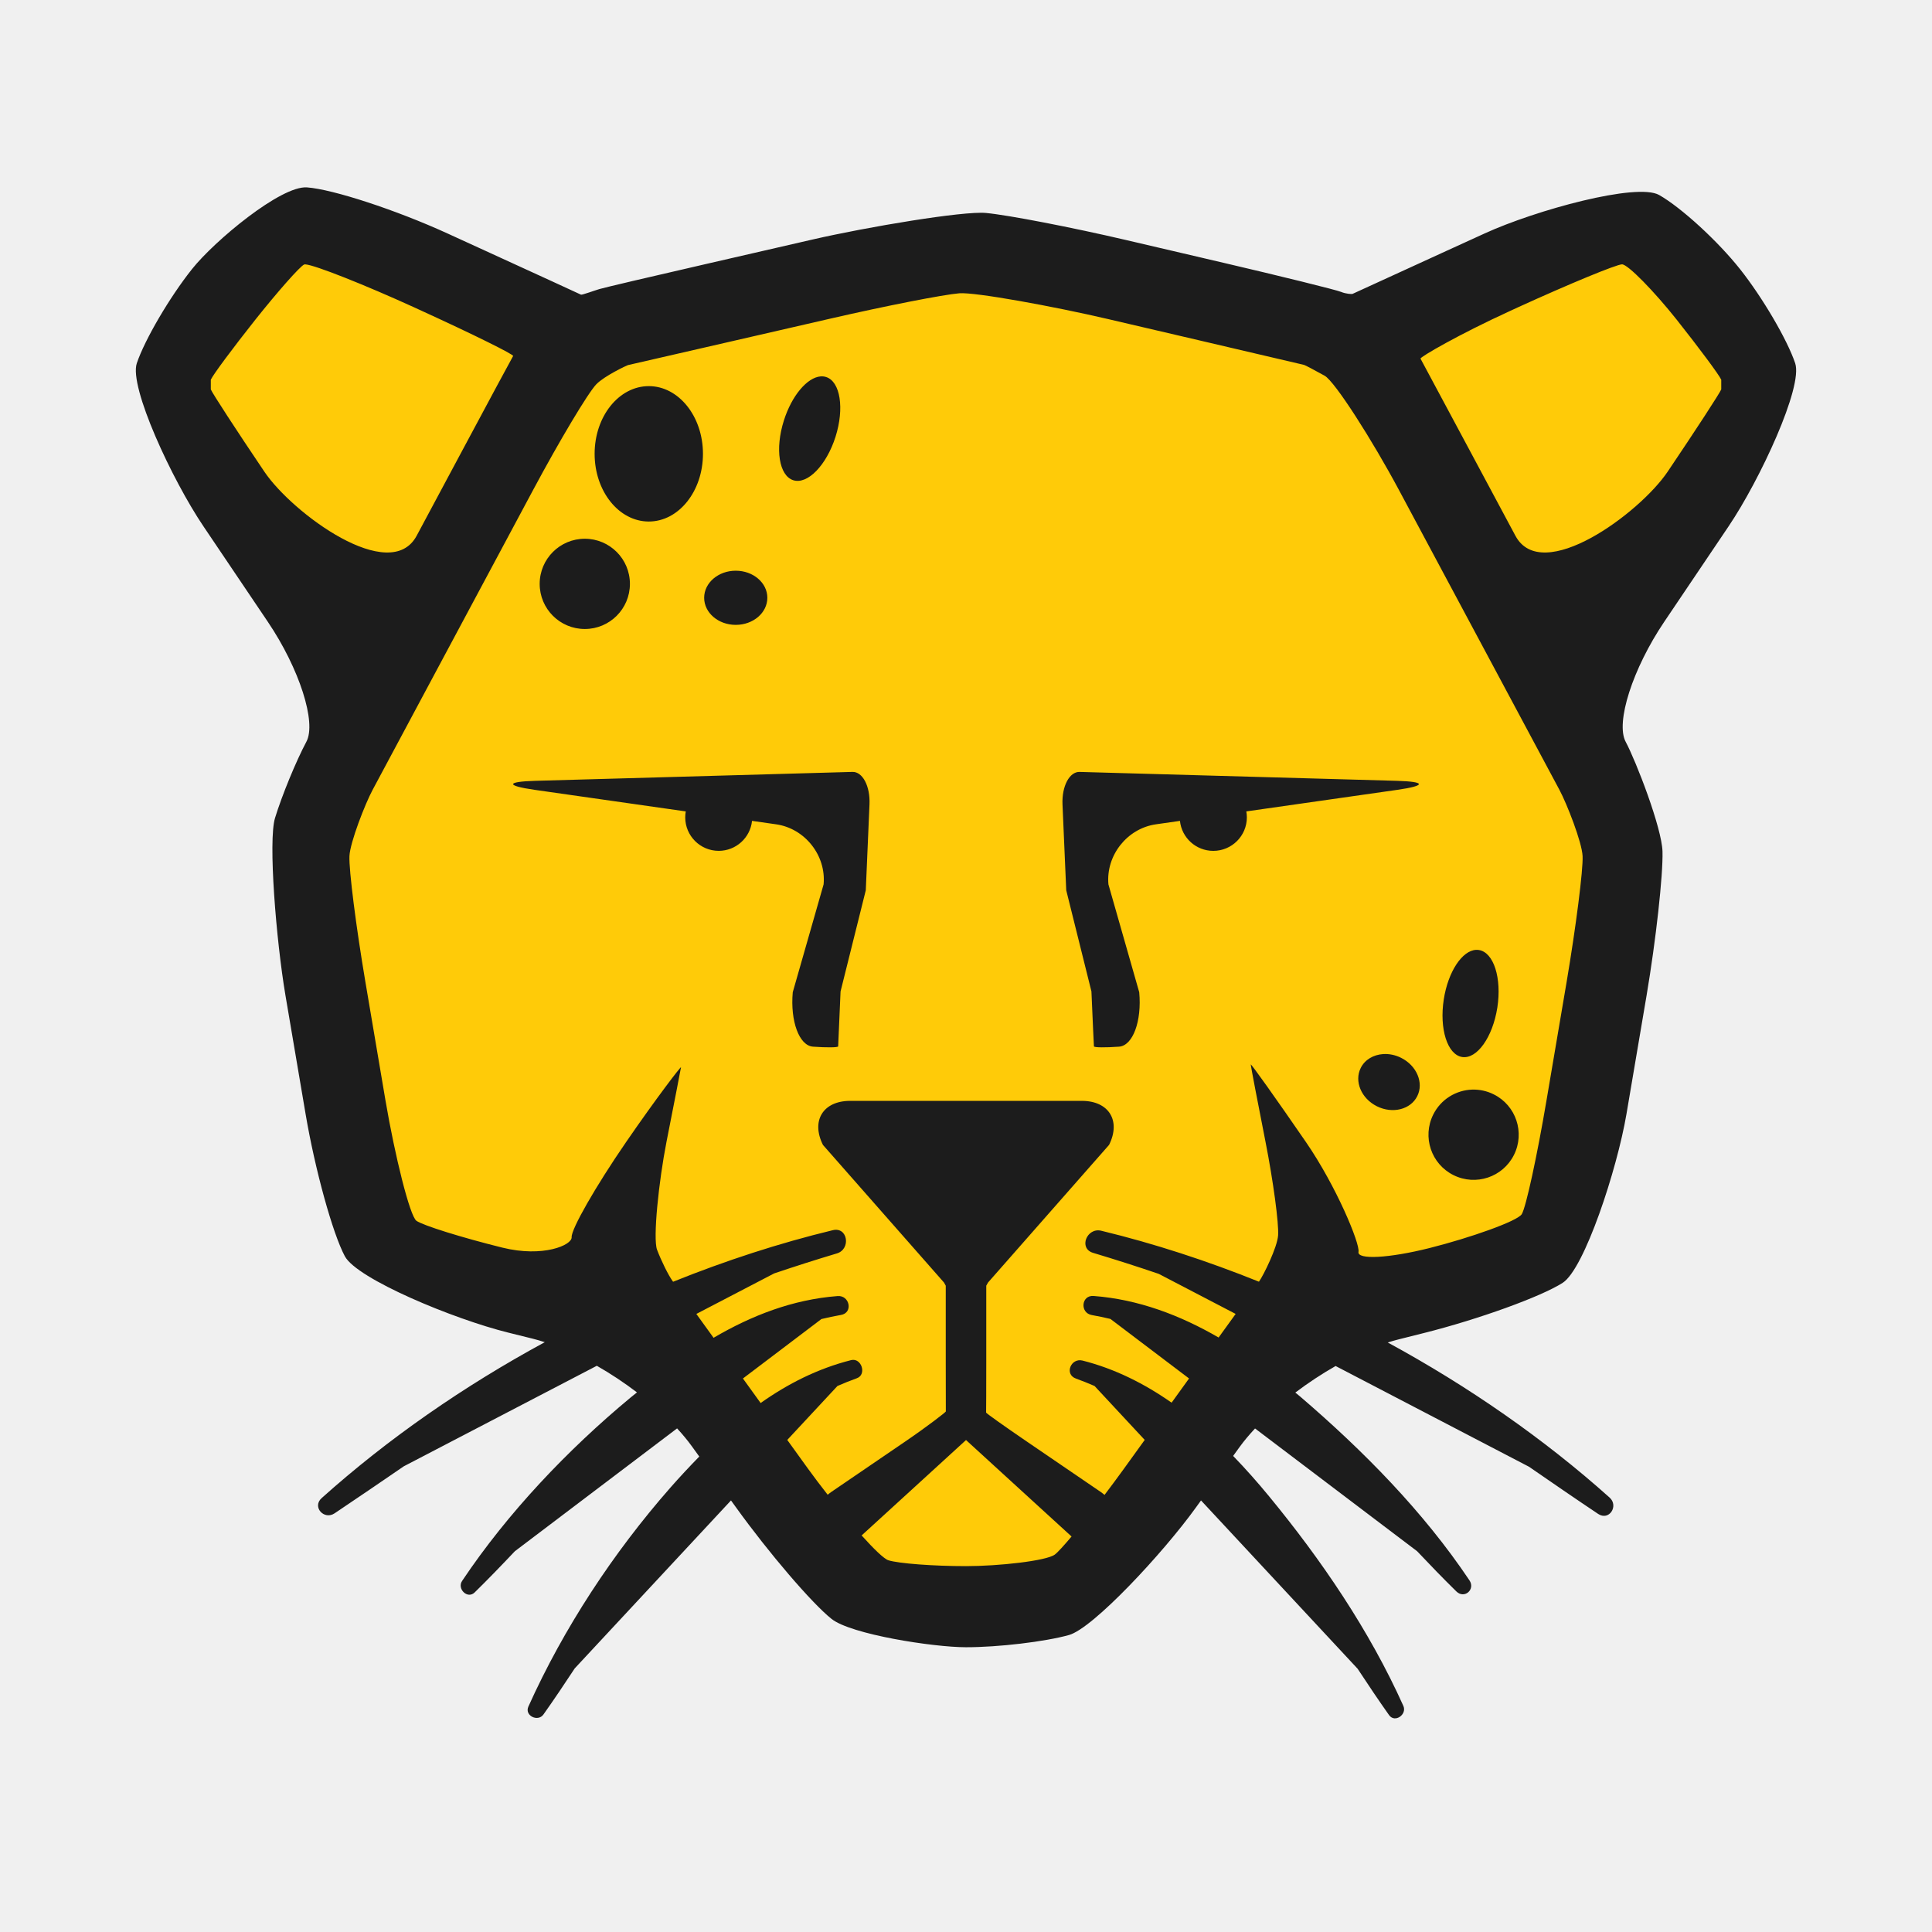
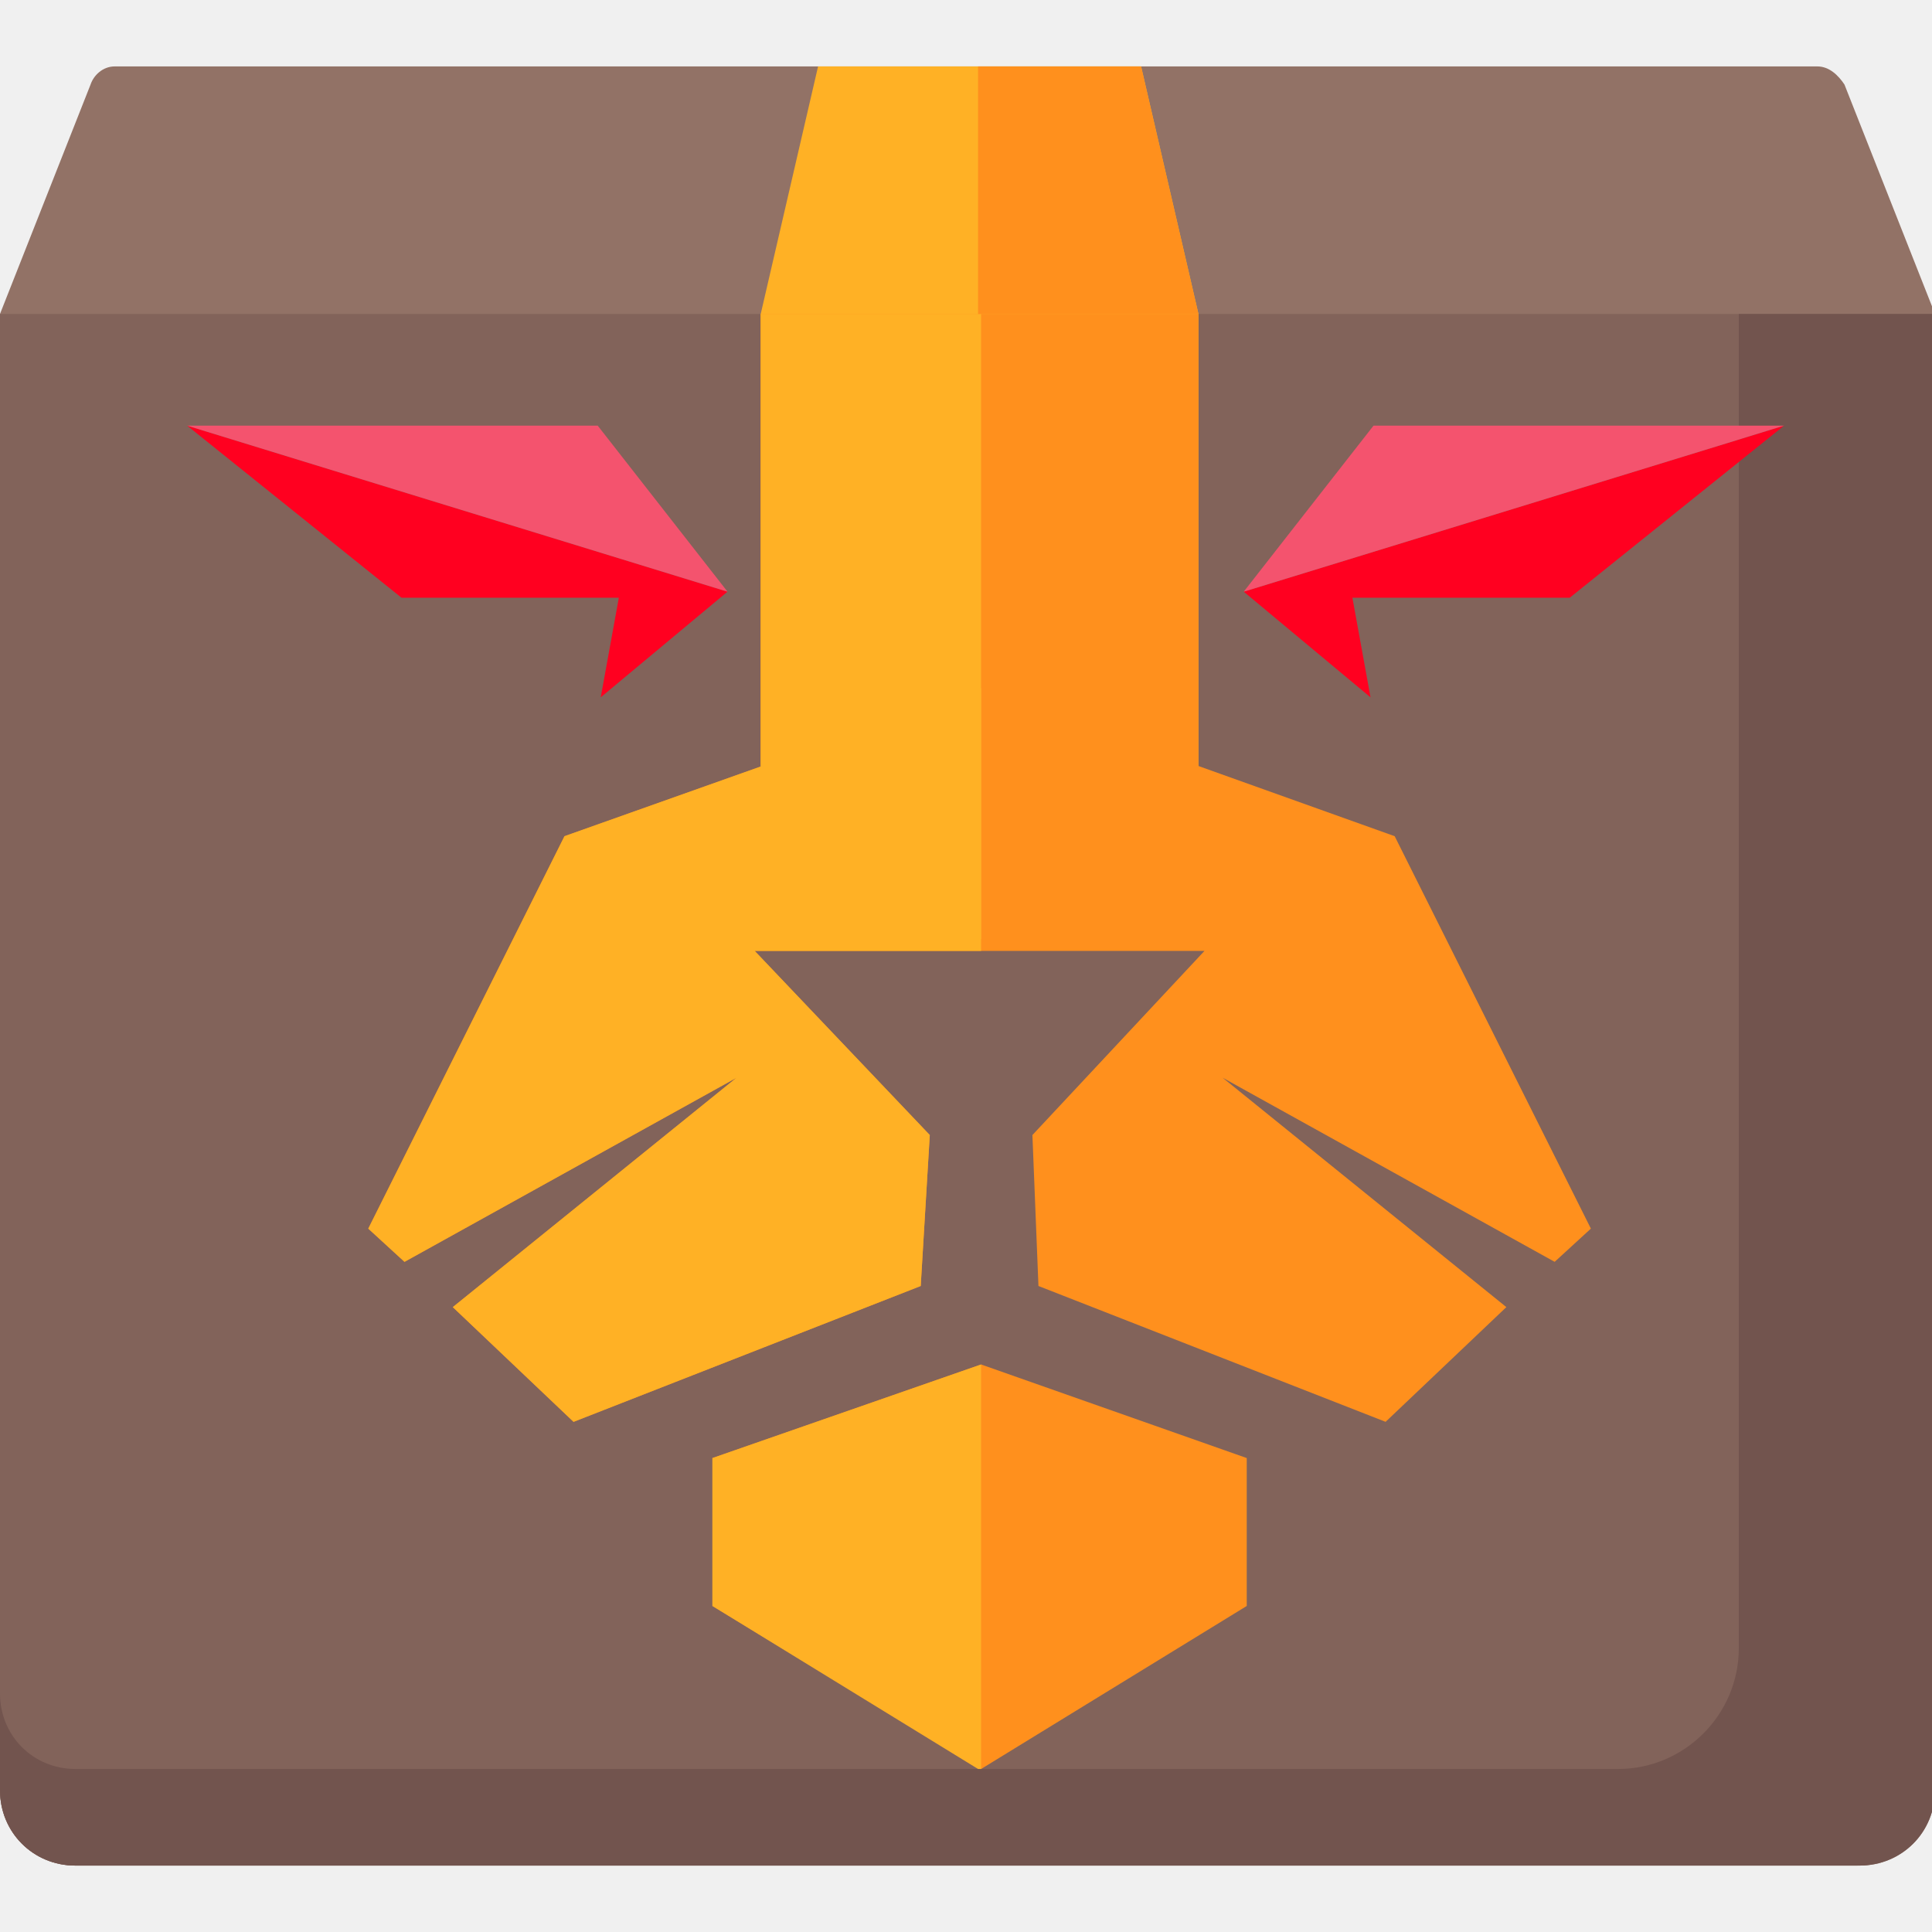
- <svg xmlns="http://www.w3.org/2000/svg" width="64" height="64" id="svg5048" version="1.1">
-   <defs id="defs5050">
-     <style id="current-color-scheme" type="text/css">      .ColorScheme-Text {
-         color:#31363b;
-       }
-       .ColorScheme-Background{
-         color:#eff0f1;
-       }
-       .ColorScheme-ViewText {
-         color:#31363b;
-       }
-       .ColorScheme-ViewBackground{
-         color:#fcfcfc;
-       }
-       .ColorScheme-ViewHover {
-         color:#3daee9;
-       }
-       .ColorScheme-ViewFocus{
-         color:#3daee9;
-       }
-       .ColorScheme-ButtonText {
-         color:#31363b;
-       }
-       .ColorScheme-ButtonBackground{
-         color:#eff0f1;
-       }
-       .ColorScheme-ButtonHover {
-         color:#3daee9;
-       }
-       .ColorScheme-ButtonFocus{
-         color:#3daee9;
-       }</style>
-   </defs>
-   <g id="layer1" transform="translate(0,-988.3622)">
-     <rect style="fill:#8b9299;fill-opacity:0;stroke:none" id="rect3024" width="20" height="60" x="864" y="543" transform="translate(0,52.36218)" ry="10" />
-     <g id="g4713">
-       <g id="g840" transform="matrix(0.2148438,0,0,0.2148438,4.5,821.7688)">
-         <rect style="opacity:0;fill:#ffffff;fill-opacity:1;stroke:none;stroke-width:4" id="rect3861" width="256" height="256" x="0" y="796.362" />
-         <g id="g4602" transform="translate(-4.59483e-4,-1.7495)" style="fill:#ffcb08;fill-opacity:1">
-           <g style="fill:#ffcb08;fill-opacity:1" transform="matrix(1.299829,0,0,1.299829,-259.3459,577.6763)" id="g5082">
-             <polygon id="polygon5084" points="218.433,178.322 202.927,198.549 225.85,234.284 248.776,190.457 " style="fill:#ffcb08;fill-opacity:1" />
-             <polygon id="polygon5086" points="377.565,178.322 393.074,198.549 370.148,234.284 347.224,190.457 " style="fill:#ffcb08;fill-opacity:1" />
-           </g>
-           <path id="path5088" d="m 219.013,895.985 -30.658,-58.352 c -1.141,-2.156 -4.678,-4.922 -7.022,-5.48 l -0.569,-0.14 -46.123,-10.977 c -3.182,-0.76 -8.991,-0.773 -12.179,-0.025 l -47.221,11.042 -0.588,0.138 c -2.336,0.545 -5.861,3.29 -6.994,5.441 l -30.659,58.352 -4.245,8.067 c -1.343,2.558 -2.167,7.698 -1.688,10.559 l 8.519,51.204 c 0.289,1.743 2.371,4.029 4.053,4.455 l 23.198,5.856 c -0.571,-2.28 4.69,-4.656 4.682,-6.906 L 83.329,943.469 c 0.008,0.446 -0.031,0.906 -0.12,1.362 l -4.429,22.912 c -0.481,2.503 0.487,6.992 1.95,9.066 l 2.451,3.452 11.524,16.261 16.921,23.896 c 1.299,1.826 4.877,3.693 7.096,3.693 h 18.564 c 2.218,0 5.795,-1.867 7.087,-3.693 l 16.765,-23.662 11.566,-16.321 2.566,-3.627 c 1.466,-2.075 2.432,-6.563 1.95,-9.066 l -4.426,-22.912 c -0.081,-0.456 -0.123,-0.916 -0.117,-1.354 l 11.81,25.746 c -0.004,2.277 5.246,4.686 4.662,7.009 l 23.207,-5.943 c 1.685,-0.43 3.772,-2.727 4.059,-4.475 l 8.523,-51.204 c 0.482,-2.861 -0.341,-8 -1.687,-10.559 z" style="fill:#ffcb08;fill-opacity:1;stroke-width:1.3" />
+ <svg xmlns="http://www.w3.org/2000/svg" version="1.1" id="Layer_1" x="0px" y="0px" viewBox="0 0 64 64" style="enable-background:new 0 0 64 64;" xml:space="preserve">
+   <style type="text/css">
+ 	.st0{fill:#927266;}
+ 	.st1{fill:#82635A;}
+ 	.st2{fill:#72544E;}
+ 	.st3{fill:#FFB125;}
+ 	.st4{fill:#FF901D;}
+ 	.st5{fill:#FF0020;}
+ 	.st6{fill:#F4536E;}
+ </style>
+   <g>
+     <path class="st0" d="M60.2,2.2H3.8C3.4,2.2,3.1,2.5,3,2.8l-3,7.6v48.9c0,1.4,1.1,2.5,2.5,2.5h59.1c1.4,0,2.5-1.1,2.5-2.5V10.4   l-3-7.6C60.9,2.5,60.6,2.2,60.2,2.2z" />
+     <path class="st1" d="M61.5,61.8H2.5c-1.4,0-2.5-1.1-2.5-2.5V10.4h64v48.9C64,60.7,62.9,61.8,61.5,61.8z" />
+     <path class="st2" d="M57.6,10.4v44.2c0,2.2-1.8,4-4,4H2.5c-1.4,0-2.5-1.1-2.5-2.5v3.2c0,1.4,1.1,2.5,2.5,2.5h59.1   c1.4,0,2.5-1.1,2.5-2.5V10.4H57.6z" />
+     <g>
+       <path class="st3" d="M37.8,2.2H27.1l-1.9,8.2v17.3c0,0.5,0.6,0.7,0.9,0.4l6-5.3c0.2-0.2,0.5-0.2,0.7,0l6,5.3    c0.4,0.3,0.9,0.1,0.9-0.4V10.4L37.8,2.2z" />
+       <path class="st4" d="M38.8,29.2l-6-5.7c-0.2-0.2-0.5-0.2-0.7,0l-6,5.7c-0.4,0.3-0.9,0.1-0.9-0.4V10.4h14.5v18.4    C39.7,29.3,39.2,29.6,38.8,29.2z" />
+       <polygon class="st4" points="41.3,48.3 32.5,45.2 32.5,45.2 32.5,45.2 23.6,48.3 23.6,53.2 32.5,58.6 32.5,58.6 32.5,58.6     41.3,53.2   " />
+       <polygon class="st4" points="40.5,35.7 51.5,41.8 52.7,40.7 46.2,27.7 32.5,22.8 18.7,27.7 12.2,40.7 13.4,41.8 24.4,35.7     15,43.3 19,47.1 30.5,42.6 30.8,37.6 25,31.5 39.9,31.5 34.2,37.6 34.4,42.6 45.9,47.1 49.9,43.3   " />
+       <polygon class="st3" points="23.6,48.3 23.6,53.2 32.4,58.6 32.5,58.6 32.5,58.6 32.5,45.2 32.5,45.2   " />
+       <polygon class="st3" points="18.7,27.7 12.2,40.7 13.4,41.8 24.4,35.7 15,43.3 19,47.1 30.5,42.6 30.8,37.6 25,31.5 32.5,31.5     32.5,22.8   " />
+       <g>
+         <g>
+           <polygon class="st5" points="13.3,19.8 20.5,19.8 19.9,23.1 24.1,19.6 6.2,14.1     " />
+           <polygon class="st6" points="6.2,14.1 24.1,19.6 19.8,14.1     " />
        </g>
-         <path transform="translate(0,796.3622)" style="fill:#1c1c1c;fill-opacity:1;stroke-width:1.3" d="M 26.387,7.947 C 22.373,7.652 12.098,16.207 8.652,20.555 5.197,24.896 1.374,31.428 0.148,35.062 -1.077,38.698 5.571,53.022 10.43,60.217 l 9.932,14.729 c 4.851,7.195 7.525,15.512 5.932,18.477 -1.59,2.977 -3.763,8.264 -4.834,11.754 -1.072,3.497 0.167,18.823 1.613,27.383 l 3.102,18.27 c 1.449,8.558 4.174,18.423 6.051,21.924 1.882,3.503 16.768,9.686 25.197,11.773 l 3.771,0.936 c 0.606,0.15 1.229,0.335 1.859,0.539 -12.475,6.766 -24.185,14.881 -34.404,24.041 -1.513,1.355 0.375,3.431 1.99,2.35 3.586,-2.398 7.135,-4.829 10.682,-7.256 l 29.756,-15.496 c 2.13,1.216 4.225,2.608 6.191,4.102 -0.316,0.258 -0.642,0.51 -0.955,0.77 -9.721,8.064 -18.982,17.8 -26.01,28.307 -0.811,1.213 0.835,2.85 1.939,1.768 2.083,-2.042 4.143,-4.176 6.201,-6.355 l 25.01,-18.939 c 0.85,0.923 1.621,1.85 2.285,2.771 l 1.135,1.57 c -1.527,1.564 -3.021,3.165 -4.465,4.809 -8.758,9.971 -16.443,21.643 -21.883,33.744 -0.629,1.401 1.473,2.416 2.322,1.219 1.632,-2.302 3.231,-4.686 4.826,-7.109 l 24.092,-25.895 0.781,1.082 c 5.073,7.043 11.695,14.77 14.713,17.178 3.007,2.406 15.731,4.375 20.744,4.375 5.023,0 12.157,-0.848 15.873,-1.883 3.712,-1.033 14.507,-12.626 19.58,-19.67 l 0.781,-1.082 24.152,25.959 c 1.601,2.437 3.208,4.832 4.844,7.143 0.892,1.258 2.796,-0.098 2.201,-1.424 -5.221,-11.627 -12.629,-22.507 -20.719,-32.334 -1.743,-2.117 -3.585,-4.203 -5.525,-6.205 l 0.961,-1.33 c 0.697,-0.966 1.516,-1.938 2.416,-2.906 l 24.988,18.926 c 2.01,2.127 4.022,4.21 6.055,6.203 1.23,1.206 2.962,-0.298 2.016,-1.711 -7.119,-10.627 -16.389,-20.012 -26.08,-28.322 -0.25,-0.214 -0.515,-0.418 -0.768,-0.631 1.976,-1.493 4.077,-2.881 6.211,-4.094 l 29.82,15.531 c 3.538,2.439 7.077,4.88 10.658,7.273 1.696,1.133 3.21,-1.231 1.768,-2.521 -10.145,-9.084 -21.795,-17.165 -34.203,-23.91 0.562,-0.179 1.116,-0.34 1.658,-0.477 l 3.926,-0.986 c 8.418,-2.115 18.045,-5.597 21.387,-7.738 3.344,-2.143 8.379,-17.46 9.832,-26.018 l 3.098,-18.264 c 1.445,-8.563 2.553,-18.55 2.459,-22.209 -0.092,-3.65 -4.087,-13.955 -5.68,-16.932 -1.588,-2.966 1.084,-11.284 5.934,-18.479 l 9.93,-14.729 c 4.854,-7.192 11.502,-21.515 10.275,-25.154 -1.219,-3.636 -5.054,-10.161 -8.496,-14.504 -3.45,-4.348 -9.064,-9.494 -12.475,-11.436 -3.413,-1.95 -19.018,2.314 -26.91,5.924 l -5.762,2.631 c -7.893,3.612 -14.461,6.619 -14.594,6.682 -0.129,0.068 -1.055,7.85e-4 -1.775,-0.297 -0.723,-0.311 -9.506,-2.472 -17.961,-4.449 l -15.137,-3.537 c -8.458,-1.977 -18.205,-3.861 -21.668,-4.188 -3.465,-0.329 -18.244,2.145 -26.699,4.086 l -16.205,3.725 c -8.461,1.939 -15.972,3.704 -16.682,3.92 -0.718,0.211 -2.712,0.94 -2.848,0.867 -0.134,-0.077 -6.956,-3.198 -14.846,-6.811 L 48.041,15.045 C 40.142,11.435 30.401,8.242 26.387,7.947 Z M 229.146,19.812 c 0.898,-0.019 4.971,4.174 8.422,8.516 3.442,4.345 6.547,8.516 6.881,9.273 v 0.83 0.664 c -0.226,0.576 -3.949,6.29 -8.262,12.688 -4.313,6.404 -19.387,17.525 -23.479,9.869 l -6.947,-12.971 c -4.101,-7.657 -7.554,-14.103 -7.68,-14.328 -0.134,-0.224 5.96,-3.767 13.854,-7.375 l 1.229,-0.566 c 7.89,-3.602 15.084,-6.572 15.982,-6.6 z M 26.154,19.82 c 1.498,0.107 9.287,3.215 16.688,6.592 l 1.232,0.566 c 7.894,3.608 14.237,6.744 14.098,6.969 -0.142,0.225 -3.831,7.077 -7.926,14.734 l -6.943,12.971 c -4.094,7.656 -19.168,-3.465 -23.486,-9.869 -4.319,-6.398 -8.032,-12.112 -8.258,-12.688 V 38.432 37.602 c 0.331,-0.758 3.432,-4.928 6.879,-9.273 3.455,-4.341 6.829,-8.159 7.504,-8.488 0.042,-0.02 0.113,-0.027 0.213,-0.02 z m 100.82,4.455 c 2.432,-0.194 14.463,1.998 22.92,3.973 l 14.576,3.404 c 8.454,1.977 15.498,3.625 15.65,3.664 0.155,0.033 1.581,0.784 3.168,1.664 1.59,0.881 7.355,9.945 11.451,17.596 l 15.229,28.451 c 4.092,7.652 8.389,15.668 9.531,17.809 1.146,2.136 3.484,8.099 3.572,10.225 0.095,2.116 -1.018,10.852 -2.465,19.414 l -3.104,18.271 c -1.447,8.554 -3.157,16.439 -3.807,17.512 -0.634,1.071 -7.944,3.65 -14.215,5.227 -6.278,1.577 -11.201,1.836 -10.961,0.586 0.24,-1.26 -3.398,-10.072 -8.088,-16.902 -4.698,-6.825 -8.534,-12.216 -8.527,-11.979 0.007,0.237 1.076,5.845 2.277,11.92 1.197,6.083 2.07,12.575 1.941,14.43 -0.133,1.856 -2.251,6.153 -2.941,7.117 -0.001,0.002 -0.012,0.018 -0.014,0.019 -8.012,-3.226 -16.169,-5.887 -24.312,-7.857 -2.225,-0.539 -3.544,2.726 -1.26,3.41 3.407,1.021 6.78,2.1 10.125,3.24 l 11.857,6.176 c -0.969,1.341 -1.454,2.015 -2.627,3.637 -5.931,-3.436 -12.366,-5.879 -19.273,-6.406 -1.926,-0.148 -2.137,2.622 -0.279,2.943 0.974,0.168 1.928,0.376 2.873,0.6 l 12.121,9.18 c -0.868,1.202 -1.725,2.391 -2.691,3.73 -4.17,-2.92 -8.725,-5.221 -13.723,-6.49 -1.809,-0.46 -2.859,2.118 -1.027,2.773 0.98,0.351 1.931,0.739 2.869,1.145 l 7.736,8.314 c -1.18,1.636 -2.183,3.028 -3.238,4.488 -0.988,1.369 -1.981,2.701 -2.955,3.99 -0.177,-0.135 -0.34,-0.284 -0.525,-0.41 l -11.486,-7.836 c -3.45,-2.354 -6.265,-4.356 -6.252,-4.449 0.01,-0.088 0.025,-3.763 0.025,-7.939 v -11.625 c 0.091,-0.156 0.183,-0.312 0.27,-0.484 l 18.664,-21.221 c 1.86,-3.731 -0.029,-6.791 -4.201,-6.791 h -35.717 c -4.179,0 -6.062,3.061 -4.199,6.791 l 18.666,21.221 c 0.087,0.173 0.178,0.329 0.27,0.486 v 11.623 c 0,4.176 0.008,7.673 0.012,7.771 0.009,0.091 -2.784,2.263 -6.236,4.617 l -11.488,7.836 c -0.174,0.119 -0.328,0.258 -0.494,0.385 -1.06,-1.356 -2.11,-2.734 -3.076,-4.074 -1.033,-1.431 -2.003,-2.779 -3.154,-4.375 l 7.738,-8.318 c 0.977,-0.424 1.968,-0.83 2.99,-1.195 1.57,-0.562 0.717,-3.201 -0.891,-2.793 -5.166,1.312 -9.758,3.651 -13.945,6.613 -0.983,-1.362 -1.845,-2.557 -2.729,-3.781 L 105.707,182.434 c 0.99,-0.237 1.992,-0.454 3.014,-0.631 1.913,-0.33 1.352,-3.056 -0.514,-2.912 -6.936,0.531 -13.267,3.002 -19.129,6.434 -1.197,-1.659 -1.663,-2.302 -2.656,-3.678 l 11.998,-6.248 c 3.203,-1.082 6.427,-2.111 9.676,-3.084 2.192,-0.656 1.685,-4.142 -0.631,-3.582 -8.257,1.997 -16.518,4.687 -24.627,7.951 -0.008,-0.011 -0.072,-0.099 -0.08,-0.109 -0.655,-0.916 -1.737,-3.092 -2.395,-4.83 -0.654,-1.742 0.264,-10.552 1.457,-16.635 1.198,-6.075 2.203,-11.245 2.236,-11.49 0.035,-0.243 -3.784,4.721 -8.48,11.549 -4.698,6.832 -8.465,13.421 -8.381,14.646 0.081,1.227 -4.42,3.163 -10.686,1.607 -6.264,-1.553 -12.226,-3.417 -13.242,-4.133 -1.015,-0.716 -3.32,-9.987 -4.773,-18.541 l -3.096,-18.271 c -1.451,-8.562 -2.558,-17.3 -2.465,-19.416 0.095,-2.125 2.427,-8.087 3.576,-10.223 1.141,-2.14 5.434,-10.155 9.529,-17.809 L 61.268,54.578 C 65.361,46.929 69.74,39.606 71,38.303 c 1.261,-1.3 4.718,-2.919 4.877,-2.955 0.164,-0.036 7.21,-1.658 15.672,-3.596 l 15.629,-3.592 c 8.454,-1.943 17.366,-3.69 19.797,-3.885 z m -21.4,12.816 c -2.048,0.164 -4.431,2.939 -5.65,6.785 -1.403,4.397 -0.751,8.522 1.443,9.223 2.201,0.699 5.114,-2.301 6.514,-6.695 1.393,-4.388 0.743,-8.521 -1.455,-9.219 -0.274,-0.088 -0.559,-0.117 -0.852,-0.094 z m -26.484,1.5 a 8.351,10.438 0 0 0 -8.352,10.438 8.351,10.438 0 0 0 8.352,10.438 8.351,10.438 0 0 0 8.352,-10.438 8.351,10.438 0 0 0 -8.352,-10.438 z m -9.863,23.531 c -3.846,0 -6.961,3.115 -6.961,6.957 0,3.846 3.115,6.959 6.961,6.959 3.838,0 6.953,-3.113 6.953,-6.959 0,-3.842 -3.115,-6.956 -6.953,-6.957 z m 23.27,4.928 c -2.691,0 -4.869,1.868 -4.869,4.174 0,2.311 2.18,4.178 4.869,4.178 2.696,0 4.873,-1.867 4.873,-4.178 0,-2.306 -2.177,-4.174 -4.873,-4.174 z m 17.998,31.023 c -1.568,0.045 -6.518,0.181 -11,0.309 L 61.562,99.449 c -4.488,0.13 -4.524,0.751 -0.082,1.387 l 23.312,3.328 a 5.166,5.166 0 0 0 -0.084,0.914 5.166,5.166 0 0 0 5.164,5.166 5.166,5.166 0 0 0 5.137,-4.621 l 3.721,0.531 c 4.436,0.636 7.73,4.804 7.313,9.264 l -4.754,16.625 c -0.402,4.46 0.991,8.237 3.115,8.393 2.124,0.156 3.872,0.135 3.885,-0.047 0.006,-0.178 0.182,-3.987 0.369,-8.465 l 3.891,-15.604 c 0.195,-4.479 0.449,-10.435 0.57,-13.234 0.129,-2.8 -1.057,-5.059 -2.625,-5.012 z m 35.027,0.002 c -1.575,-0.047 -2.762,2.212 -2.643,5.012 0.121,2.8 0.384,8.755 0.576,13.234 l 3.885,15.604 c 0.195,4.477 0.364,8.285 0.385,8.465 0.008,0.182 1.754,0.202 3.877,0.047 2.125,-0.155 3.523,-3.932 3.107,-8.393 l -4.748,-16.625 c -0.412,-4.46 2.881,-8.628 7.314,-9.264 l 3.713,-0.531 c 0.273,2.601 2.467,4.623 5.145,4.623 2.851,0 5.172,-2.312 5.172,-5.17 0,-0.313 -0.031,-0.617 -0.084,-0.914 l 23.305,-3.328 c 4.434,-0.636 4.406,-1.257 -0.082,-1.387 l -37.928,-1.064 c -4.483,-0.127 -9.436,-0.263 -10.994,-0.309 z m 61.129,27.436 c -2.142,0.095 -4.316,3.352 -4.982,7.623 -0.71,4.557 0.557,8.544 2.832,8.898 2.286,0.354 4.702,-3.051 5.422,-7.605 0.71,-4.557 -0.557,-8.54 -2.844,-8.893 -0.142,-0.022 -0.285,-0.03 -0.428,-0.023 z m -14.318,16.068 c -1.496,0.093 -2.828,0.85 -3.469,2.139 -1.032,2.064 0.087,4.712 2.492,5.91 2.41,1.202 5.2,0.502 6.223,-1.561 1.035,-2.064 -0.086,-4.71 -2.49,-5.908 -0.902,-0.451 -1.859,-0.636 -2.756,-0.58 z m 13.697,5.48 c -2.466,0.085 -4.812,1.486 -5.99,3.852 -1.714,3.439 -0.321,7.614 3.121,9.33 3.439,1.717 7.616,0.321 9.33,-3.117 1.716,-3.443 0.314,-7.625 -3.121,-9.332 -1.074,-0.538 -2.219,-0.771 -3.34,-0.732 z m -78.027,54.031 c 0.005,0 2.521,2.307 5.605,5.125 l 10.668,9.75 c -1.146,1.354 -2.123,2.446 -2.584,2.787 -1.319,0.976 -8.669,1.781 -13.691,1.781 -5.012,0 -10.401,-0.406 -11.969,-0.904 -0.668,-0.212 -2.226,-1.721 -4.125,-3.828 l 10.492,-9.586 c 3.084,-2.818 5.604,-5.125 5.604,-5.125 z" id="path5090" />
+         <g>
+           <polygon class="st5" points="52,19.8 44.8,19.8 45.4,23.1 41.2,19.6 59.1,14.1     " />
+           <polygon class="st6" points="59.1,14.1 41.2,19.6 45.5,14.1     " />
+         </g>
      </g>
+       <rect x="25.2" y="10.4" class="st3" width="7.3" height="20.7" />
+       <polygon class="st4" points="39.7,10.4 32.4,10.4 32.4,2.2 37.8,2.2   " />
    </g>
  </g>
</svg>
